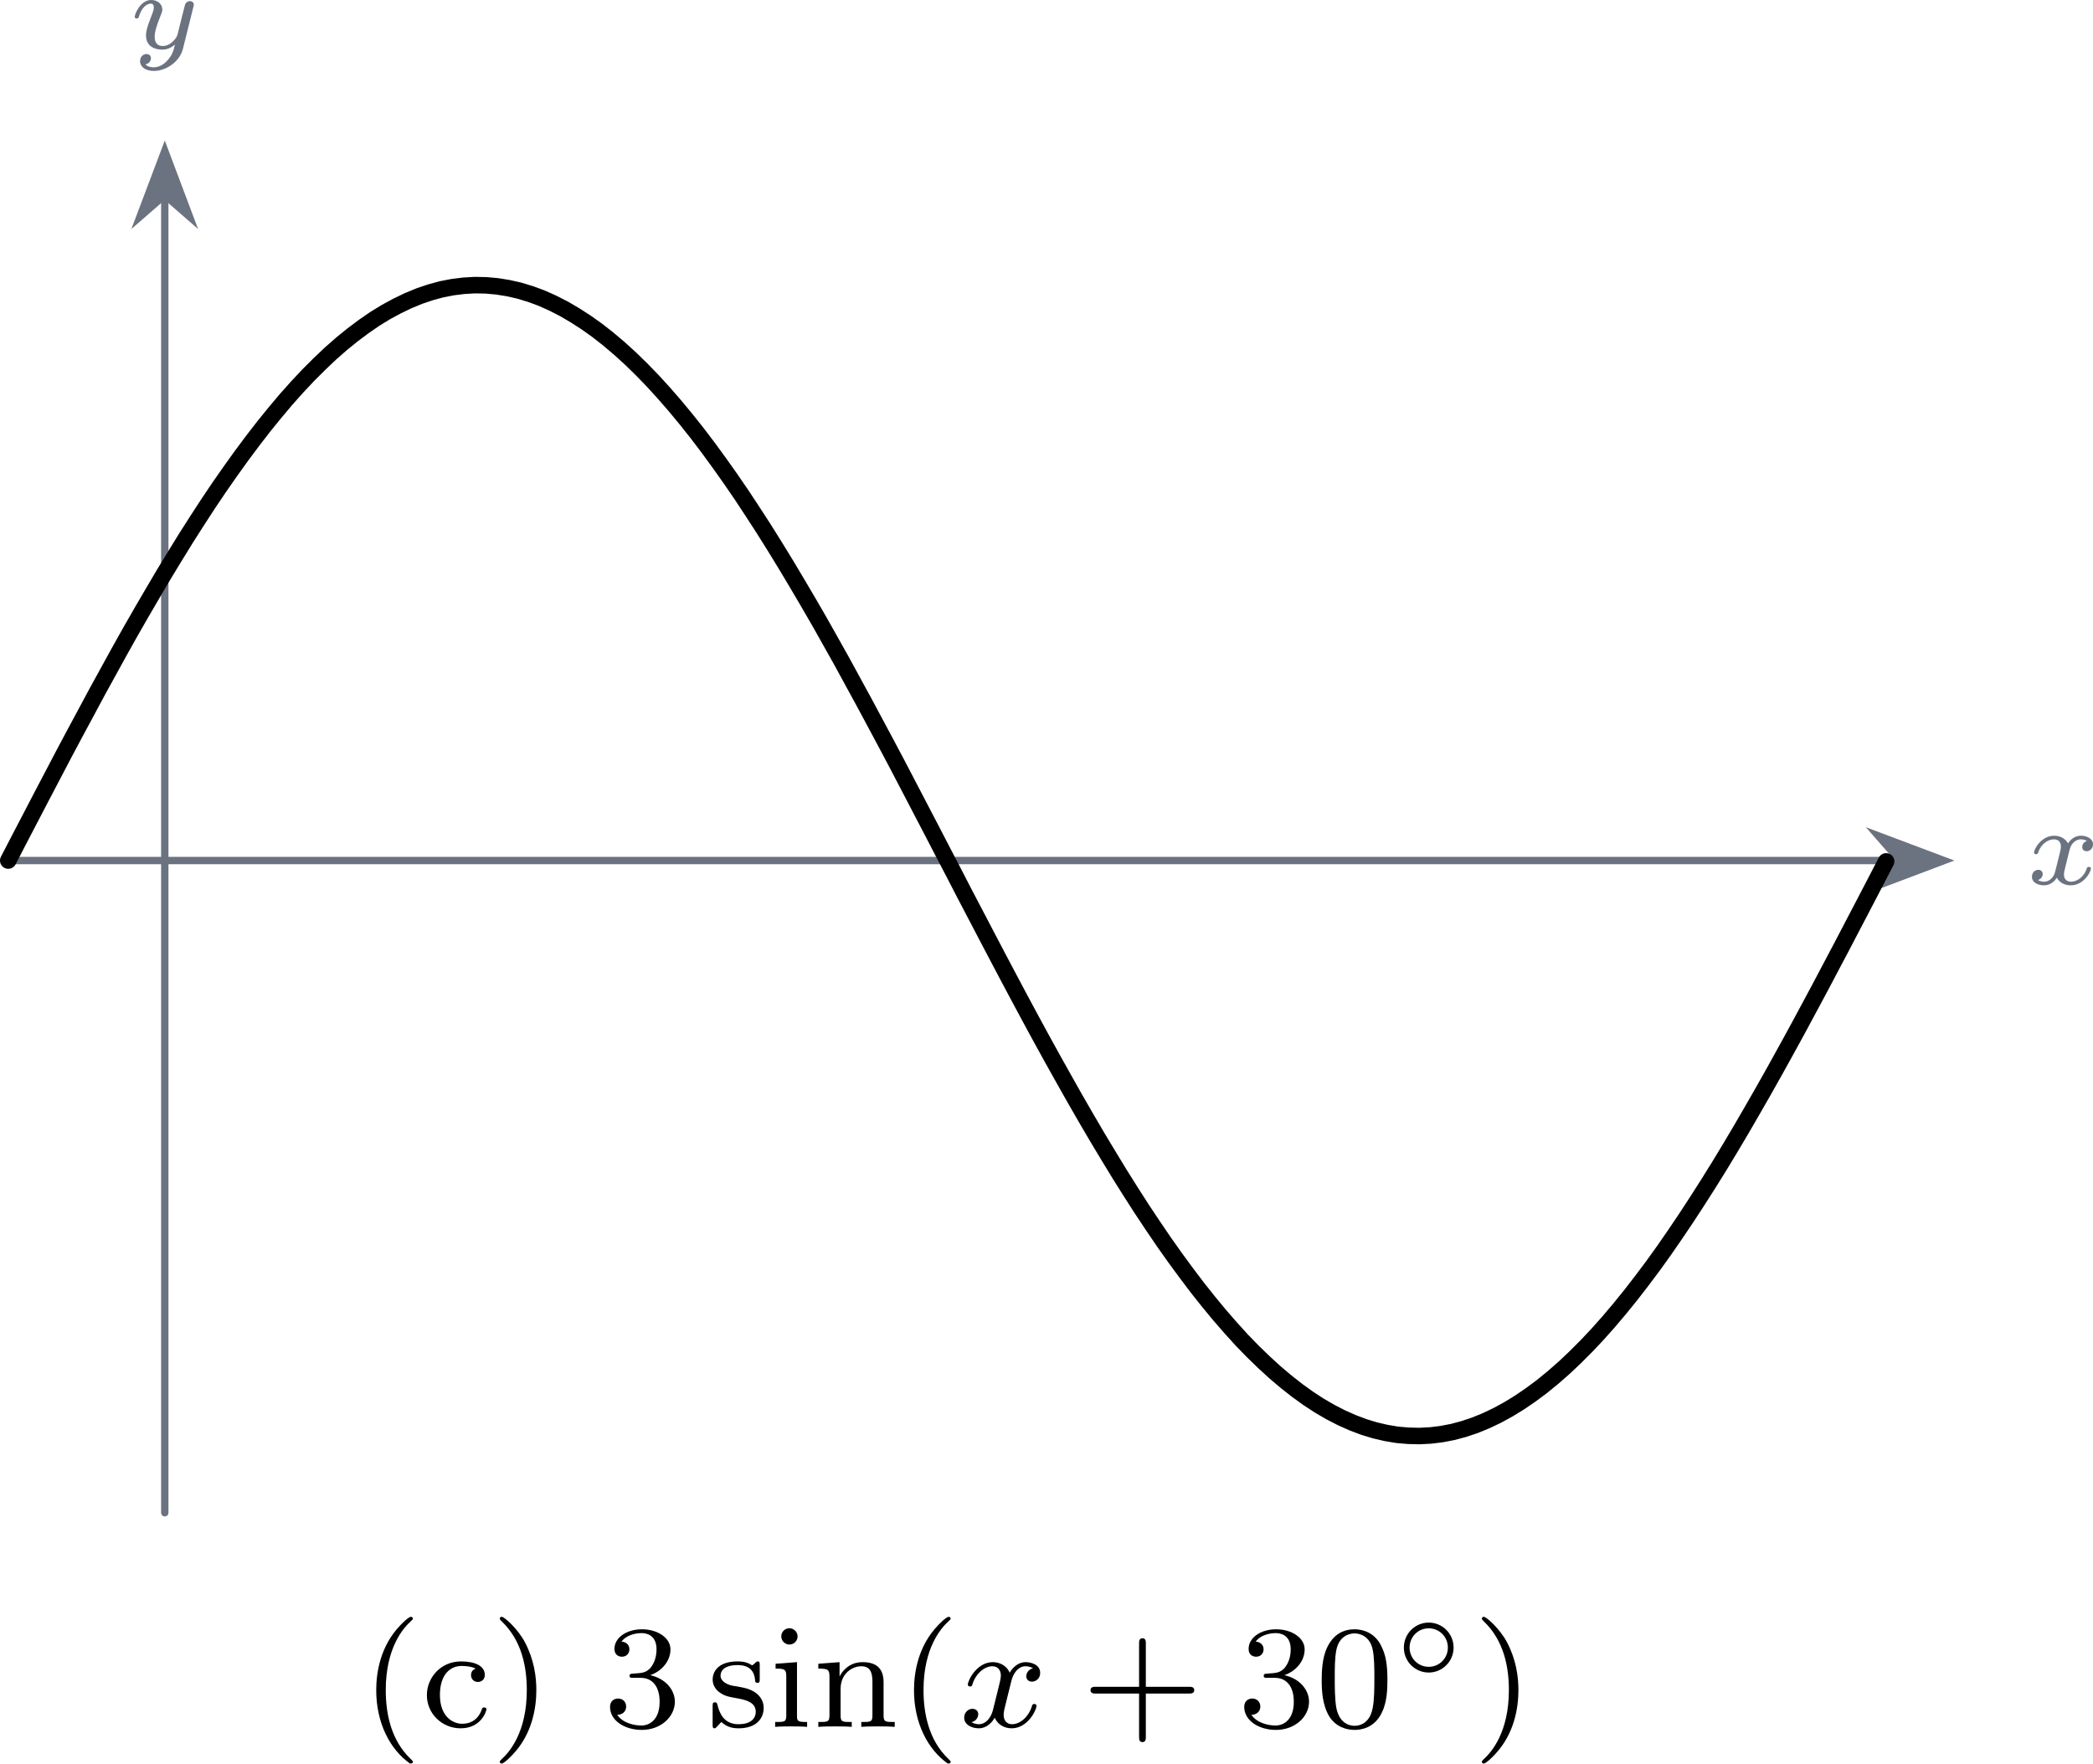
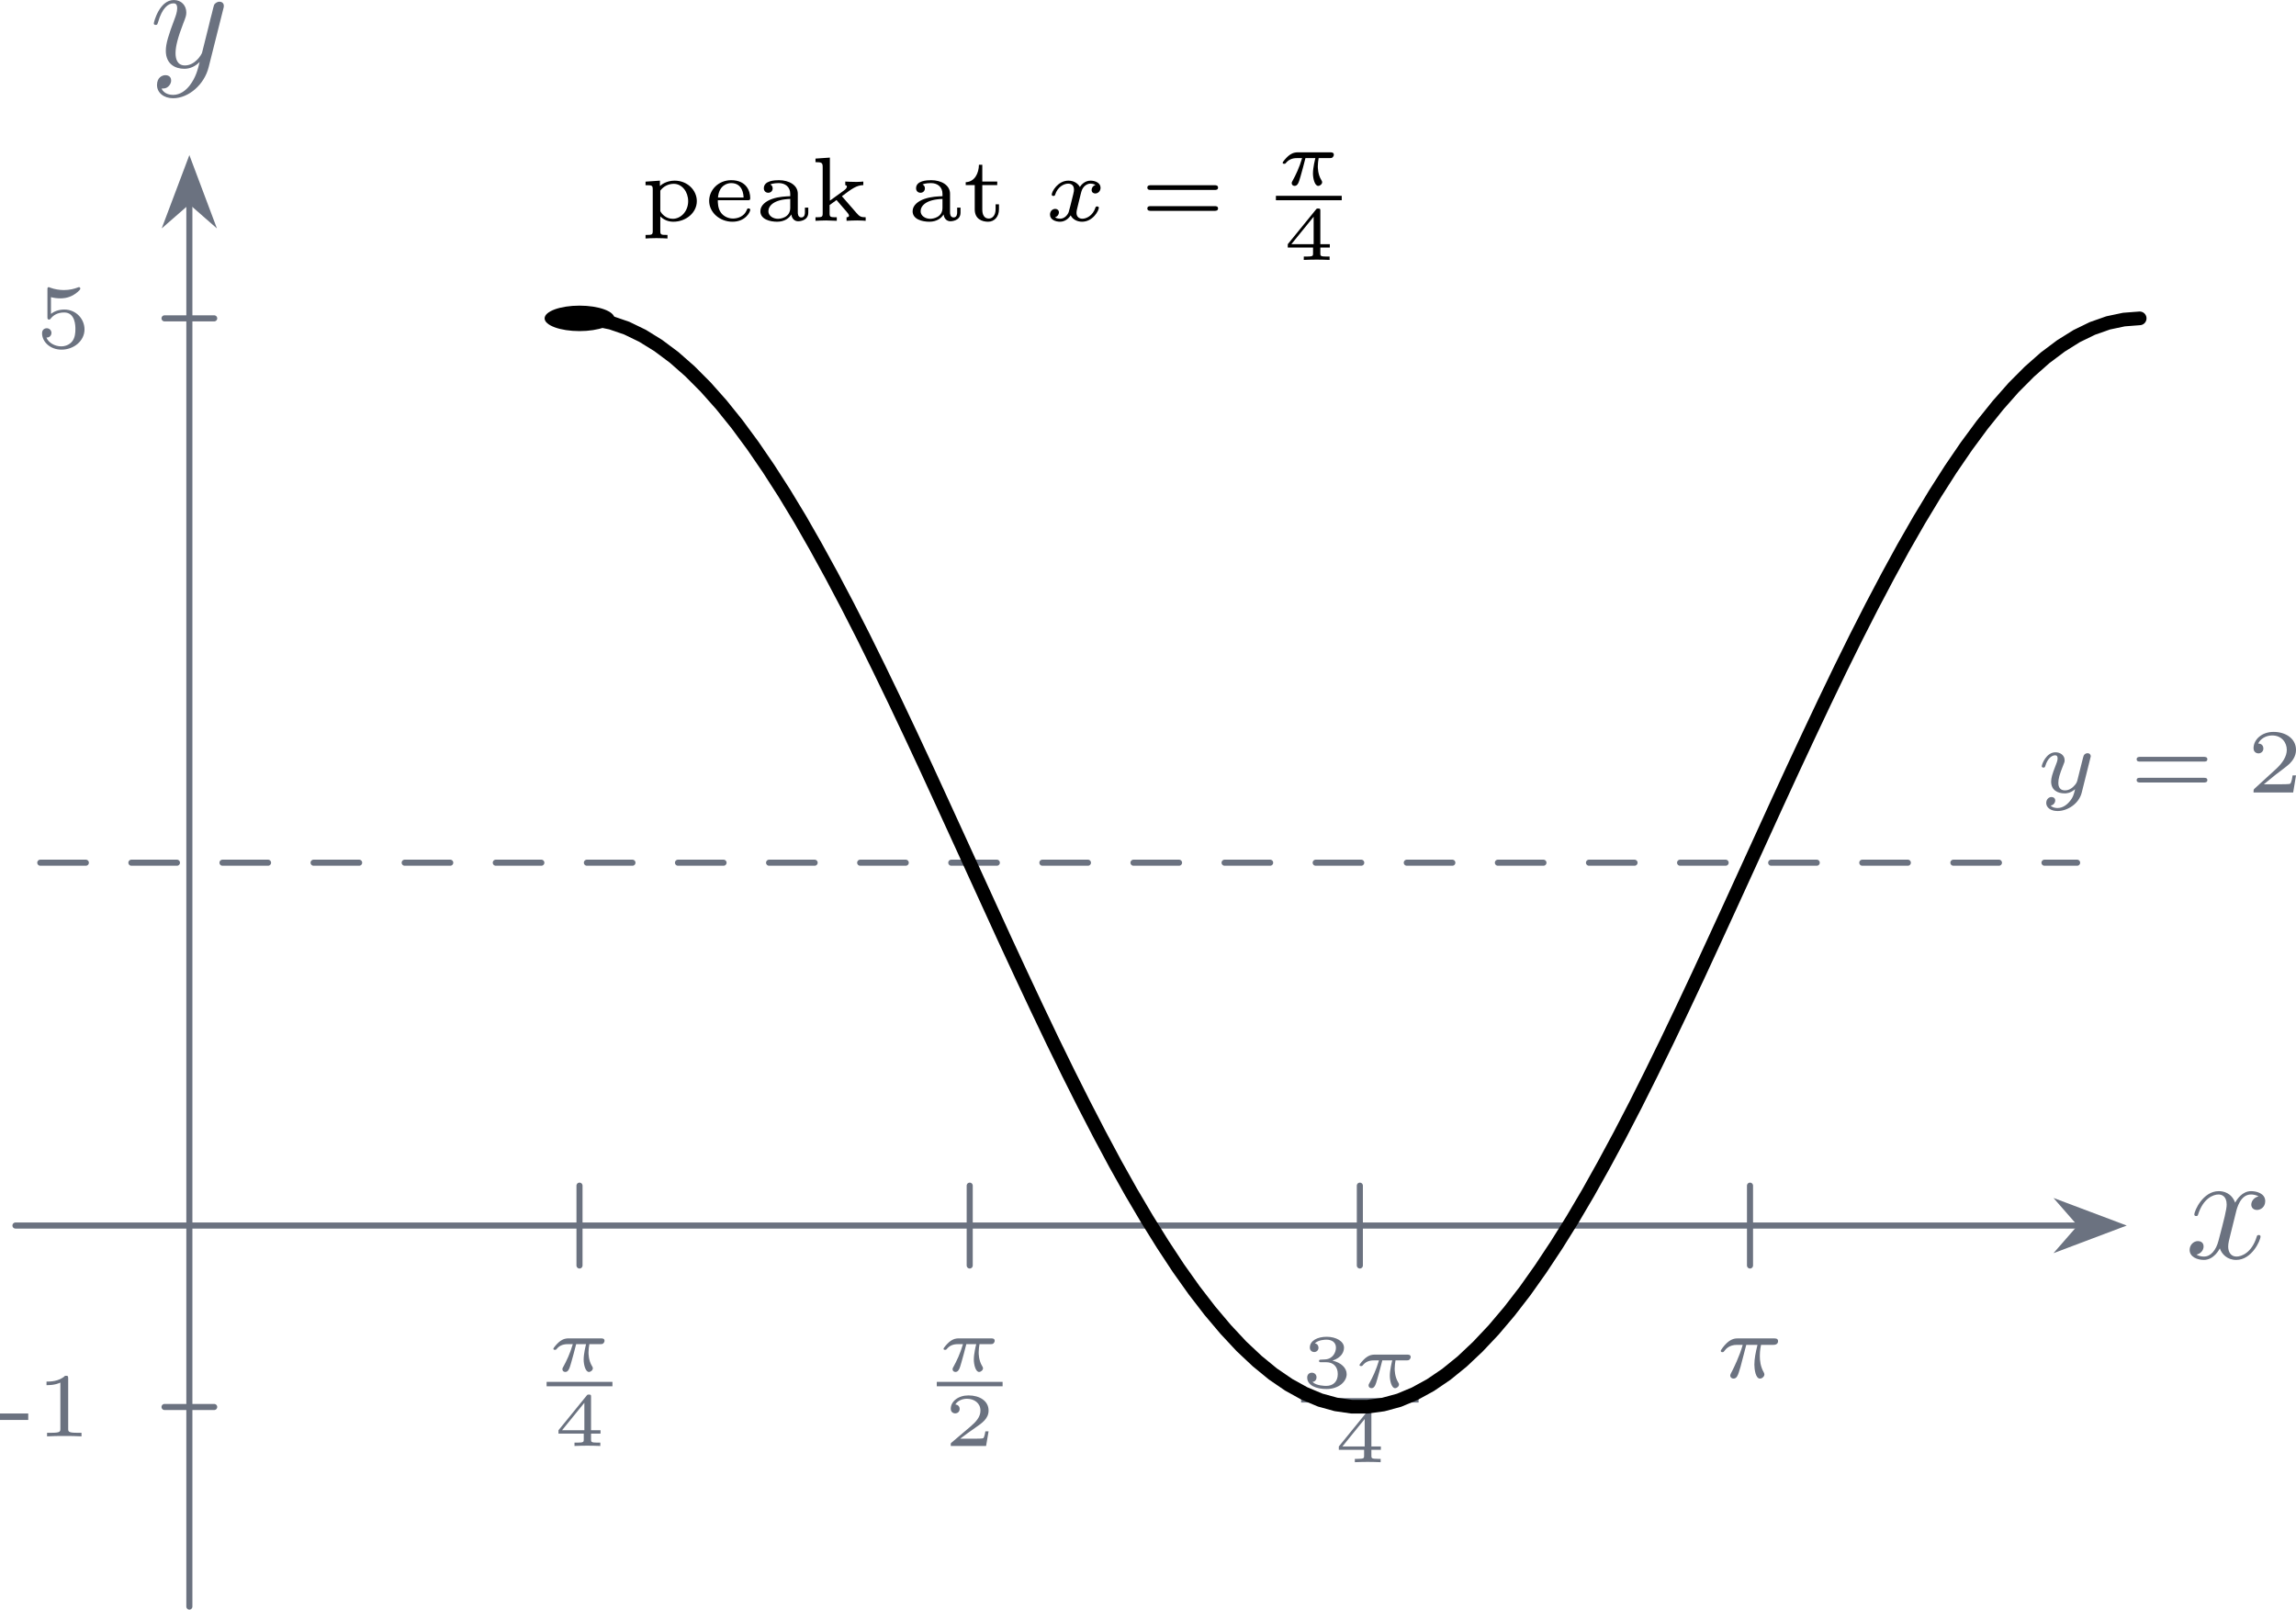
- <svg xmlns="http://www.w3.org/2000/svg" xmlns:xlink="http://www.w3.org/1999/xlink" version="1.1" width="159.194pt" height="134.132pt" viewBox=".001 170.94 159.194 134.132">
+ <svg xmlns="http://www.w3.org/2000/svg" xmlns:xlink="http://www.w3.org/1999/xlink" version="1.1" width="210.93pt" height="147.869pt" viewBox="5.316 532.536 210.93 147.869">
  <defs>
-     <path id="g4-14" d="M3.258-1.494C3.258-2.254 2.648-2.851 1.907-2.851S.556-2.248 .556-1.494C.556-.735 1.166-.137 1.907-.137S3.258-.741 3.258-1.494ZM1.907-.448C1.333-.448 .867-.909 .867-1.494S1.333-2.54 1.907-2.54S2.947-2.08 2.947-1.494S2.481-.448 1.907-.448Z" />
-     <path id="g7-120" d="M3.993-3.18C3.642-3.092 3.626-2.782 3.626-2.75C3.626-2.574 3.762-2.455 3.937-2.455S4.384-2.59 4.384-2.933C4.384-3.387 3.881-3.515 3.587-3.515C3.212-3.515 2.909-3.252 2.726-2.941C2.55-3.363 2.136-3.515 1.809-3.515C.94-3.515 .454-2.519 .454-2.295C.454-2.224 .51-2.192 .574-2.192C.669-2.192 .685-2.232 .709-2.327C.893-2.909 1.371-3.292 1.785-3.292C2.096-3.292 2.248-3.068 2.248-2.782C2.248-2.622 2.152-2.256 2.088-2C2.032-1.769 1.857-1.06 1.817-.909C1.706-.478 1.419-.143 1.06-.143C1.028-.143 .821-.143 .654-.255C1.02-.343 1.02-.677 1.02-.685C1.02-.869 .877-.98 .701-.98C.486-.98 .255-.797 .255-.494C.255-.128 .646 .08 1.052 .08C1.474 .08 1.769-.239 1.913-.494C2.088-.104 2.455 .08 2.837 .08C3.706 .08 4.184-.917 4.184-1.14C4.184-1.219 4.121-1.243 4.065-1.243C3.969-1.243 3.953-1.188 3.929-1.108C3.77-.574 3.316-.143 2.853-.143C2.59-.143 2.399-.319 2.399-.654C2.399-.813 2.447-.996 2.558-1.443C2.614-1.682 2.79-2.383 2.829-2.534C2.941-2.949 3.22-3.292 3.579-3.292C3.618-3.292 3.826-3.292 3.993-3.18Z" />
-     <path id="g9-40" d="M2.654 1.993C2.718 1.993 2.813 1.993 2.813 1.897C2.813 1.865 2.805 1.857 2.702 1.753C1.61 .725 1.339-.757 1.339-1.993C1.339-4.288 2.287-5.364 2.694-5.731C2.805-5.834 2.813-5.842 2.813-5.882S2.782-5.978 2.702-5.978C2.574-5.978 2.176-5.571 2.112-5.499C1.044-4.384 .821-2.949 .821-1.993C.821-.207 1.57 1.227 2.654 1.993Z" />
-     <path id="g9-41" d="M2.463-1.993C2.463-2.75 2.335-3.658 1.841-4.599C1.451-5.332 .725-5.978 .582-5.978C.502-5.978 .478-5.922 .478-5.882C.478-5.85 .478-5.834 .574-5.738C1.69-4.678 1.945-3.22 1.945-1.993C1.945 .295 .996 1.379 .59 1.745C.486 1.849 .478 1.857 .478 1.897S.502 1.993 .582 1.993C.709 1.993 1.108 1.586 1.172 1.514C2.24 .399 2.463-1.036 2.463-1.993Z" />
-     <path id="g9-43" d="M3.475-1.809H5.818C5.93-1.809 6.105-1.809 6.105-1.993S5.93-2.176 5.818-2.176H3.475V-4.527C3.475-4.639 3.475-4.814 3.292-4.814S3.108-4.639 3.108-4.527V-2.176H.757C.646-2.176 .47-2.176 .47-1.993S.646-1.809 .757-1.809H3.108V.542C3.108 .654 3.108 .829 3.292 .829S3.475 .654 3.475 .542V-1.809Z" />
-     <path id="g9-48" d="M3.897-2.542C3.897-3.395 3.81-3.913 3.547-4.423C3.196-5.125 2.55-5.3 2.112-5.3C1.108-5.3 .741-4.551 .63-4.328C.343-3.746 .327-2.957 .327-2.542C.327-2.016 .351-1.211 .733-.574C1.1 .016 1.69 .167 2.112 .167C2.495 .167 3.18 .048 3.579-.741C3.873-1.315 3.897-2.024 3.897-2.542ZM2.112-.056C1.841-.056 1.291-.183 1.124-1.02C1.036-1.474 1.036-2.224 1.036-2.638C1.036-3.188 1.036-3.746 1.124-4.184C1.291-4.997 1.913-5.077 2.112-5.077C2.383-5.077 2.933-4.941 3.092-4.216C3.188-3.778 3.188-3.18 3.188-2.638C3.188-2.168 3.188-1.451 3.092-1.004C2.925-.167 2.375-.056 2.112-.056Z" />
-     <path id="g9-51" d="M2.016-2.662C2.646-2.662 3.045-2.2 3.045-1.363C3.045-.367 2.479-.072 2.056-.072C1.618-.072 1.02-.231 .741-.654C1.028-.654 1.227-.837 1.227-1.1C1.227-1.355 1.044-1.538 .789-1.538C.574-1.538 .351-1.403 .351-1.084C.351-.327 1.164 .167 2.072 .167C3.132 .167 3.873-.566 3.873-1.363C3.873-2.024 3.347-2.63 2.534-2.805C3.164-3.029 3.634-3.571 3.634-4.208S2.917-5.3 2.088-5.3C1.235-5.3 .59-4.838 .59-4.232C.59-3.937 .789-3.81 .996-3.81C1.243-3.81 1.403-3.985 1.403-4.216C1.403-4.511 1.148-4.623 .972-4.631C1.307-5.069 1.921-5.093 2.064-5.093C2.271-5.093 2.877-5.029 2.877-4.208C2.877-3.65 2.646-3.316 2.534-3.188C2.295-2.941 2.112-2.925 1.626-2.893C1.474-2.885 1.411-2.877 1.411-2.774C1.411-2.662 1.482-2.662 1.618-2.662H2.016Z" />
-     <path id="g9-99" d="M2.933-3.164C2.71-3.092 2.678-2.909 2.678-2.813C2.678-2.598 2.829-2.439 3.053-2.439C3.26-2.439 3.427-2.582 3.427-2.821C3.427-3.316 2.885-3.555 2.136-3.555C1.028-3.555 .279-2.67 .279-1.722C.279-.709 1.108 .08 2.112 .08C3.236 .08 3.515-.861 3.515-.956S3.411-1.052 3.387-1.052C3.332-1.052 3.292-1.044 3.268-.964C3.212-.797 2.989-.167 2.192-.167C1.698-.167 .988-.55 .988-1.73C.988-2.877 1.578-3.308 2.16-3.308C2.232-3.308 2.654-3.308 2.933-3.164Z" />
-     <path id="g9-105" d="M1.554-4.91C1.554-5.141 1.371-5.356 1.108-5.356C.877-5.356 .669-5.173 .669-4.918C.669-4.639 .901-4.471 1.108-4.471C1.387-4.471 1.554-4.702 1.554-4.91ZM.359-3.427V-3.164C.869-3.164 .94-3.116 .94-2.726V-.622C.94-.263 .845-.263 .335-.263V0C.646-.024 1.092-.024 1.211-.024C1.315-.024 1.793-.024 2.072 0V-.263C1.554-.263 1.522-.303 1.522-.614V-3.515L.359-3.427Z" />
-     <path id="g9-110" d="M3.873-2.415C3.873-3.084 3.571-3.515 2.734-3.515C1.945-3.515 1.586-2.941 1.49-2.75H1.482V-3.515L.327-3.427V-3.164C.869-3.164 .933-3.108 .933-2.718V-.622C.933-.263 .837-.263 .327-.263V0C.669-.024 1.02-.024 1.235-.024C1.467-.024 1.801-.024 2.144 0V-.263C1.634-.263 1.538-.263 1.538-.622V-2.064C1.538-2.901 2.176-3.292 2.662-3.292S3.268-2.949 3.268-2.447V-.622C3.268-.263 3.172-.263 2.662-.263V0C3.005-.024 3.355-.024 3.571-.024C3.802-.024 4.136-.024 4.479 0V-.263C3.969-.263 3.873-.263 3.873-.622V-2.415Z" />
-     <path id="g9-115" d="M2.837-3.347C2.837-3.475 2.837-3.555 2.734-3.555C2.694-3.555 2.67-3.555 2.542-3.427C2.527-3.419 2.455-3.347 2.431-3.347C2.423-3.347 2.407-3.347 2.359-3.379C2.232-3.467 2-3.555 1.642-3.555C.526-3.555 .279-2.949 .279-2.566C.279-2.168 .574-1.937 .598-1.913C.917-1.674 1.1-1.642 1.634-1.546C2.008-1.474 2.622-1.363 2.622-.821C2.622-.51 2.415-.143 1.682-.143C.877-.143 .646-.765 .542-1.188C.51-1.291 .502-1.331 .406-1.331C.279-1.331 .279-1.267 .279-1.116V-.128C.279 0 .279 .08 .383 .08C.43 .08 .438 .072 .582-.08C.622-.12 .709-.223 .749-.263C1.108 .064 1.482 .08 1.69 .08C2.702 .08 3.053-.502 3.053-1.028C3.053-1.411 2.821-1.969 1.873-2.144C1.809-2.16 1.363-2.24 1.331-2.24C1.084-2.295 .709-2.463 .709-2.782C.709-3.021 .885-3.355 1.642-3.355C2.534-3.355 2.574-2.702 2.59-2.479C2.598-2.415 2.654-2.391 2.71-2.391C2.837-2.391 2.837-2.447 2.837-2.598V-3.347Z" />
+     <path id="g23-50" d="M2.934-.961H2.725C2.71-.867 2.66-.558 2.58-.508C2.54-.478 2.122-.478 2.047-.478H1.071C1.4-.722 1.768-1.001 2.067-1.2C2.516-1.509 2.934-1.798 2.934-2.326C2.934-2.964 2.331-3.318 1.619-3.318C.946-3.318 .453-2.929 .453-2.441C.453-2.182 .672-2.137 .742-2.137C.877-2.137 1.036-2.227 1.036-2.431C1.036-2.61 .907-2.71 .752-2.725C.892-2.949 1.181-3.098 1.514-3.098C1.998-3.098 2.401-2.809 2.401-2.321C2.401-1.903 2.112-1.584 1.729-1.26L.513-.229C.463-.184 .458-.184 .453-.149V0H2.77L2.934-.961Z" />
+     <path id="g23-51" d="M1.644-1.649C2.102-1.649 2.406-1.365 2.406-.872C2.406-.364 2.092-.095 1.649-.095C1.594-.095 1.001-.095 .747-.354C.951-.384 1.011-.538 1.011-.658C1.011-.842 .872-.961 .707-.961C.548-.961 .399-.857 .399-.648C.399-.13 .986 .11 1.664 .11C2.481 .11 2.989-.384 2.989-.867C2.989-1.275 2.625-1.624 2.057-1.753C2.655-1.948 2.814-2.326 2.814-2.605C2.814-3.014 2.306-3.318 1.679-3.318C1.066-3.318 .573-3.059 .573-2.61C.573-2.376 .762-2.316 .857-2.316C1.001-2.316 1.141-2.421 1.141-2.6C1.141-2.715 1.081-2.854 .902-2.884C1.116-3.113 1.559-3.128 1.664-3.128C2.027-3.128 2.286-2.944 2.286-2.605C2.286-2.316 2.097-1.863 1.574-1.833C1.435-1.828 1.415-1.823 1.285-1.818C1.23-1.813 1.176-1.808 1.176-1.733C1.176-1.649 1.225-1.649 1.315-1.649H1.644Z" />
+     <path id="g23-52" d="M3.073-.812V-1.031H2.451V-3.223C2.451-3.342 2.446-3.372 2.316-3.372C2.217-3.372 2.212-3.367 2.157-3.298L.314-1.031V-.812H1.973V-.423C1.973-.269 1.973-.219 1.539-.219H1.365V0C1.599-.01 1.923-.02 2.212-.02S2.819-.01 3.059 0V-.219H2.884C2.451-.219 2.451-.269 2.451-.423V-.812H3.073ZM2.012-2.834V-1.031H.548L2.012-2.834Z" />
+     <path id="g8-45" d="M2.014-1.076V-1.5H.161V-1.076H2.014Z" />
+     <path id="g8-49" d="M2.146-3.796C2.146-3.975 2.122-3.975 1.943-3.975C1.548-3.593 .938-3.593 .723-3.593V-3.359C.879-3.359 1.273-3.359 1.632-3.527V-.508C1.632-.311 1.632-.233 1.016-.233H.759V0C1.088-.024 1.554-.024 1.889-.024S2.69-.024 3.019 0V-.233H2.762C2.146-.233 2.146-.311 2.146-.508V-3.796Z" />
+     <path id="g8-50" d="M3.216-1.118H2.995C2.983-1.034 2.923-.64 2.833-.574C2.792-.538 2.307-.538 2.224-.538H1.106L1.871-1.16C2.074-1.321 2.606-1.704 2.792-1.883C2.971-2.062 3.216-2.367 3.216-2.792C3.216-3.539 2.54-3.975 1.739-3.975C.968-3.975 .43-3.467 .43-2.905C.43-2.6 .687-2.564 .753-2.564C.903-2.564 1.076-2.672 1.076-2.887C1.076-3.019 .998-3.21 .735-3.21C.873-3.515 1.237-3.742 1.65-3.742C2.277-3.742 2.612-3.276 2.612-2.792C2.612-2.367 2.331-1.931 1.913-1.548L.496-.251C.436-.191 .43-.185 .43 0H3.031L3.216-1.118Z" />
+     <path id="g8-53" d="M1.016-3.318C1.213-3.264 1.423-3.24 1.626-3.24C1.757-3.24 2.092-3.24 2.469-3.449C2.57-3.509 2.941-3.754 2.941-3.879C2.941-3.957 2.881-3.975 2.857-3.975C2.839-3.975 2.833-3.975 2.768-3.951C2.552-3.867 2.248-3.784 1.859-3.784C1.566-3.784 1.243-3.838 .974-3.939C.915-3.963 .891-3.975 .867-3.975C.783-3.975 .783-3.909 .783-3.814V-2.02C.783-1.919 .783-1.847 .891-1.847C.944-1.847 .962-1.871 1.004-1.919C1.154-2.11 1.417-2.313 1.883-2.313C2.618-2.313 2.618-1.417 2.618-1.225C2.618-.992 2.6-.658 2.403-.412C2.218-.185 1.943-.09 1.686-.09C1.273-.09 .861-.317 .717-.664C1.01-.669 1.046-.903 1.046-.974C1.046-1.136 .921-1.279 .735-1.279C.681-1.279 .43-1.249 .43-.95C.43-.4 .95 .126 1.704 .126C2.523 .126 3.216-.454 3.216-1.201C3.216-1.883 2.666-2.505 1.895-2.505C1.506-2.505 1.207-2.379 1.016-2.218V-3.318Z" />
+     <path id="g8-61" d="M4.89-2.026C4.973-2.026 5.111-2.026 5.111-2.182S4.949-2.337 4.86-2.337H.723C.634-2.337 .472-2.337 .472-2.182S.61-2.026 .693-2.026H4.89ZM4.86-.652C4.949-.652 5.111-.652 5.111-.807S4.973-.962 4.89-.962H.693C.61-.962 .472-.962 .472-.807S.634-.652 .723-.652H4.86Z" />
+     <path id="g8-97" d="M2.839-1.781C2.839-2.337 2.271-2.666 1.602-2.666C1.315-2.666 .61-2.636 .61-2.134C.61-1.973 .717-1.841 .903-1.841C1.076-1.841 1.19-1.973 1.19-2.128C1.19-2.236 1.142-2.337 1.034-2.385C1.231-2.475 1.53-2.475 1.59-2.475C2.014-2.475 2.343-2.224 2.343-1.769V-1.614C2.068-1.602 1.59-1.59 1.154-1.435C.759-1.297 .383-1.028 .383-.628C.383-.096 1.016 .06 1.482 .06C1.985 .06 2.283-.191 2.415-.418C2.457-.108 2.654 .03 2.863 .03C2.887 .03 3.527 .03 3.527-.538V-.867H3.306V-.55C3.306-.49 3.306-.221 3.072-.221S2.839-.49 2.839-.55V-1.781ZM2.343-.849C2.343-.227 1.728-.132 1.536-.132C1.213-.132 .909-.329 .909-.628C.909-.962 1.231-1.399 2.343-1.435V-.849Z" />
+     <path id="g8-101" d="M2.803-1.351C2.935-1.351 2.983-1.351 2.983-1.494C2.983-1.955 2.726-2.666 1.733-2.666C.897-2.666 .287-2.026 .287-1.309C.287-.556 .974 .06 1.817 .06C2.678 .06 2.983-.586 2.983-.717C2.983-.747 2.971-.813 2.869-.813C2.792-.813 2.78-.777 2.756-.705C2.576-.263 2.128-.149 1.853-.149C1.524-.149 1.243-.299 1.076-.514C.855-.795 .855-1.19 .855-1.351H2.803ZM.867-1.53C.933-2.331 1.482-2.475 1.728-2.475C2.499-2.475 2.54-1.704 2.546-1.53H.867Z" />
+     <path id="g8-107" d="M2.08-1.614C2.732-2.104 3.037-2.331 3.485-2.343V-2.576C3.407-2.57 3.228-2.552 3.037-2.552C2.78-2.552 2.355-2.57 2.301-2.576V-2.343C2.397-2.331 2.409-2.26 2.409-2.248C2.409-2.224 2.397-2.122 2.224-1.997L1.291-1.321V-4.148L.347-4.083V-3.85C.765-3.85 .819-3.808 .819-3.515V-.49C.819-.233 .759-.233 .347-.233V0C.508-.012 .915-.024 1.046-.024C1.136-.024 1.56-.012 1.745 0V-.233C1.333-.233 1.273-.233 1.273-.49V-1.034L1.728-1.363C1.757-1.333 1.913-1.154 2.397-.586C2.463-.508 2.546-.418 2.546-.335S2.451-.233 2.385-.233V0C2.511-.012 2.929-.024 3.084-.024C3.318-.024 3.587-.006 3.64 0V-.233C3.324-.233 3.24-.281 3.031-.52L2.08-1.614Z" />
+     <path id="g8-112" d="M1.787 .927C1.375 .927 1.315 .927 1.315 .669V-.287C1.56-.054 1.841 .06 2.17 .06C3.001 .06 3.712-.532 3.712-1.291C3.712-2.014 3.084-2.636 2.26-2.636C1.716-2.636 1.381-2.367 1.291-2.283V-2.636L.347-2.57V-2.337C.753-2.337 .819-2.337 .819-2.062V.669C.819 .927 .759 .927 .347 .927V1.16C.389 1.154 .795 1.136 1.064 1.136S1.728 1.154 1.787 1.16V.927ZM1.315-1.979C1.518-2.26 1.847-2.427 2.2-2.427C2.744-2.427 3.144-1.901 3.144-1.291C3.144-.622 2.666-.132 2.134-.132C1.674-.132 1.405-.46 1.315-.634V-1.979Z" />
+     <path id="g8-116" d="M1.303-2.343H2.283V-2.576H1.303V-3.676H1.082C1.076-3.144 .819-2.558 .215-2.534V-2.343H.807V-.747C.807-.12 1.279 .06 1.686 .06C2.098 .06 2.397-.269 2.397-.753V-1.082H2.176V-.765C2.176-.341 1.955-.149 1.733-.149C1.303-.149 1.303-.634 1.303-.747V-2.343Z" />
+     <path id="g6-25" d="M2.032-2.152H2.768C2.642-1.626 2.564-1.237 2.564-.849C2.564-.544 2.648 .06 2.929 .06C3.084 .06 3.222-.084 3.222-.215C3.222-.269 3.192-.317 3.18-.347C2.959-.741 2.923-1.124 2.923-1.429C2.923-1.524 2.923-1.787 3.001-2.152H3.79C3.862-2.152 4.119-2.152 4.119-2.397C4.119-2.576 3.951-2.576 3.85-2.576H1.47C1.351-2.576 1.082-2.576 .759-2.277C.574-2.104 .359-1.817 .359-1.757C.359-1.674 .442-1.674 .466-1.674C.532-1.674 .544-1.686 .586-1.739C.687-1.883 .921-2.152 1.411-2.152H1.799C1.596-1.411 1.19-.604 1.112-.448C1.058-.353 .98-.203 .98-.143C.98-.018 1.076 .06 1.196 .06C1.405 .06 1.476-.149 1.542-.341C1.662-.717 1.662-.729 1.745-1.052L2.032-2.152Z" />
    <path id="g6-120" d="M3.365-2.349C3.156-2.289 3.108-2.116 3.108-2.026C3.108-1.835 3.264-1.793 3.347-1.793C3.521-1.793 3.694-1.937 3.694-2.17C3.694-2.493 3.341-2.636 3.037-2.636C2.642-2.636 2.403-2.331 2.337-2.218C2.26-2.367 2.032-2.636 1.584-2.636C.897-2.636 .49-1.925 .49-1.716C.49-1.686 .514-1.632 .598-1.632S.699-1.668 .717-1.722C.867-2.206 1.273-2.439 1.566-2.439S1.949-2.248 1.949-2.05C1.949-1.979 1.949-1.925 1.901-1.739C1.763-1.184 1.632-.64 1.602-.568C1.512-.341 1.297-.137 1.046-.137C1.01-.137 .843-.137 .705-.227C.938-.305 .962-.502 .962-.55C.962-.705 .843-.783 .723-.783C.556-.783 .377-.652 .377-.406C.377-.066 .753 .06 1.034 .06C1.375 .06 1.62-.173 1.733-.359C1.853-.108 2.14 .06 2.481 .06C3.186 .06 3.581-.664 3.581-.861C3.581-.873 3.575-.944 3.467-.944C3.383-.944 3.371-.903 3.353-.849C3.18-.329 2.756-.137 2.505-.137C2.277-.137 2.116-.269 2.116-.52C2.116-.634 2.146-.765 2.2-.974L2.391-1.751C2.451-1.985 2.481-2.092 2.606-2.236C2.69-2.325 2.833-2.439 3.025-2.439C3.055-2.439 3.234-2.439 3.365-2.349Z" />
    <path id="g6-121" d="M3.563-2.295C3.575-2.337 3.581-2.361 3.581-2.379C3.581-2.451 3.527-2.576 3.365-2.576C3.264-2.576 3.162-2.511 3.12-2.427C3.096-2.385 3.055-2.2 3.025-2.086L2.899-1.59L2.714-.843C2.672-.675 2.648-.58 2.409-.353C2.343-.293 2.152-.137 1.895-.137C1.453-.137 1.453-.526 1.453-.634C1.453-.897 1.524-1.166 1.787-1.823C1.847-1.967 1.865-2.008 1.865-2.116C1.865-2.451 1.566-2.636 1.267-2.636C.658-2.636 .365-1.847 .365-1.716C.365-1.686 .389-1.632 .472-1.632S.574-1.668 .592-1.722C.759-2.301 1.076-2.439 1.243-2.439C1.363-2.439 1.405-2.361 1.405-2.224C1.405-2.098 1.327-1.895 1.261-1.733C1.052-1.207 .98-.933 .98-.717C.98-.149 1.405 .06 1.871 .06C1.955 .06 2.236 .06 2.552-.215C2.475 .114 2.421 .347 2.134 .658C2.026 .777 1.757 1.022 1.399 1.022C1.345 1.022 1.088 1.016 .95 .861C1.213 .813 1.249 .58 1.249 .526C1.249 .365 1.118 .299 1.004 .299C.855 .299 .658 .418 .658 .693C.658 .98 .938 1.219 1.405 1.219C2.038 1.219 2.803 .753 2.989 .006L3.563-2.295Z" />
+     <path id="g20-25" d="M3.512-1.768C3.601-1.768 3.651-1.768 3.721-1.818C3.751-1.848 3.801-1.918 3.801-1.988C3.801-2.147 3.651-2.147 3.567-2.147H1.43C1.32-2.147 1.096-2.147 .802-1.898C.667-1.778 .443-1.524 .443-1.465C.443-1.395 .513-1.395 .543-1.395C.613-1.395 .613-1.4 .653-1.445C.822-1.659 1.061-1.768 1.365-1.768H1.719C1.539-1.146 1.285-.628 1.111-.314C1.036-.184 1.036-.174 1.036-.125C1.036-.01 1.126 .055 1.225 .055C1.435 .055 1.504-.174 1.619-.578C1.733-.966 1.823-1.325 1.938-1.768H2.59C2.57-1.694 2.431-1.151 2.431-.757C2.431-.413 2.555 .055 2.775 .055C2.894 .055 3.034-.06 3.034-.189C3.034-.244 3.014-.269 2.979-.329C2.75-.702 2.75-1.141 2.75-1.23C2.75-1.4 2.775-1.599 2.804-1.768H3.512Z" />
+     <path id="g18-120" d="M3.328-3.009C3.387-3.268 3.616-4.184 4.314-4.184C4.364-4.184 4.603-4.184 4.812-4.055C4.533-4.005 4.334-3.756 4.334-3.517C4.334-3.357 4.443-3.168 4.712-3.168C4.932-3.168 5.25-3.347 5.25-3.746C5.25-4.264 4.663-4.403 4.324-4.403C3.746-4.403 3.397-3.875 3.278-3.646C3.029-4.304 2.491-4.403 2.202-4.403C1.166-4.403 .598-3.118 .598-2.869C.598-2.77 .697-2.77 .717-2.77C.797-2.77 .827-2.79 .847-2.879C1.186-3.935 1.843-4.184 2.182-4.184C2.371-4.184 2.72-4.095 2.72-3.517C2.72-3.208 2.55-2.54 2.182-1.146C2.022-.528 1.674-.11 1.235-.11C1.176-.11 .946-.11 .737-.239C.986-.289 1.205-.498 1.205-.777C1.205-1.046 .986-1.126 .837-1.126C.538-1.126 .289-.867 .289-.548C.289-.09 .787 .11 1.225 .11C1.883 .11 2.242-.588 2.271-.648C2.391-.279 2.75 .11 3.347 .11C4.374 .11 4.941-1.176 4.941-1.425C4.941-1.524 4.852-1.524 4.822-1.524C4.732-1.524 4.712-1.484 4.692-1.415C4.364-.349 3.686-.11 3.367-.11C2.979-.11 2.819-.428 2.819-.767C2.819-.986 2.879-1.205 2.989-1.644L3.328-3.009Z" />
+     <path id="g18-121" d="M4.842-3.796C4.882-3.935 4.882-3.955 4.882-4.025C4.882-4.204 4.742-4.294 4.593-4.294C4.493-4.294 4.334-4.234 4.244-4.085C4.224-4.035 4.144-3.726 4.105-3.547C4.035-3.288 3.965-3.019 3.905-2.75L3.457-.956C3.417-.807 2.989-.11 2.331-.11C1.823-.11 1.714-.548 1.714-.917C1.714-1.375 1.883-1.993 2.222-2.869C2.381-3.278 2.421-3.387 2.421-3.587C2.421-4.035 2.102-4.403 1.604-4.403C.658-4.403 .289-2.959 .289-2.869C.289-2.77 .389-2.77 .408-2.77C.508-2.77 .518-2.79 .568-2.949C.837-3.885 1.235-4.184 1.574-4.184C1.654-4.184 1.823-4.184 1.823-3.866C1.823-3.616 1.724-3.357 1.654-3.168C1.255-2.112 1.076-1.544 1.076-1.076C1.076-.189 1.704 .11 2.291 .11C2.68 .11 3.019-.06 3.298-.339C3.168 .179 3.049 .667 2.65 1.196C2.391 1.534 2.012 1.823 1.554 1.823C1.415 1.823 .966 1.793 .797 1.405C.956 1.405 1.086 1.405 1.225 1.285C1.325 1.196 1.425 1.066 1.425 .877C1.425 .568 1.156 .528 1.056 .528C.827 .528 .498 .687 .498 1.176C.498 1.674 .936 2.042 1.554 2.042C2.58 2.042 3.606 1.136 3.885 .01L4.842-3.796Z" />
  </defs>
  <g id="page1" transform="matrix(1.4 0 0 1.4 0 0)">
-     <path d="M.449 168.852H103.117" stroke="#6b7280" fill="none" stroke-width=".399" stroke-linecap="round" stroke-linejoin="round" />
-     <path d="M105.614 168.852L102.043 167.508L103.219 168.852L102.043 170.2Z" fill="#6b7280" />
-     <path d="M105.614 168.852L102.043 167.508L103.219 168.852L102.043 170.2Z" stroke="#6b7280" fill="none" stroke-width=".399" stroke-miterlimit="10" stroke-linecap="round" />
-     <g fill="#6b7280" transform="matrix(1 0 0 1 109.5687 -34.147)">
-       <use x=".448" y="204.286" xlink:href="#g6-120" />
+     <path d="M4.812 460.801H140.293" stroke="#6b7280" fill="none" stroke-width=".399" stroke-linecap="round" stroke-linejoin="round" />
+     <path d="M142.789 460.801L139.219 459.457L140.394 460.801L139.219 462.148Z" fill="#6b7280" />
+     <path d="M142.789 460.801L139.219 459.457L140.394 460.801L139.219 462.148Z" stroke="#6b7280" fill="none" stroke-width=".399" stroke-miterlimit="10" stroke-linecap="round" />
+     <g fill="#6b7280" transform="matrix(1 0 0 1 130.9694 2.145)">
+       <use x="16.223" y="460.802" xlink:href="#g18-120" />
    </g>
-     <path d="M8.953 204.285V132.797" stroke="#6b7280" fill="none" stroke-width=".399" stroke-miterlimit="10" stroke-linecap="round" stroke-linejoin="round" />
-     <path d="M8.953 130.301L7.605 133.871L8.953 132.699L10.297 133.871Z" fill="#6b7280" />
-     <path d="M8.953 130.301L7.605 133.871L8.953 132.699L10.297 133.871Z" stroke="#6b7280" fill="none" stroke-width=".399" stroke-miterlimit="10" stroke-linecap="round" />
-     <g fill="#6b7280" transform="matrix(1 0 0 1 6.504654 -79.55)">
-       <use x=".448" y="204.286" xlink:href="#g6-121" />
+     <path d="M16.223 485.805V393.621" stroke="#6b7280" fill="none" stroke-width=".399" stroke-miterlimit="10" stroke-linecap="round" stroke-linejoin="round" />
+     <path d="M16.223 391.125L14.875 394.699L16.223 393.523L17.566 394.699Z" fill="#6b7280" />
+     <path d="M16.223 391.125L14.875 394.699L16.223 393.523L17.566 394.699Z" stroke="#6b7280" fill="none" stroke-width=".399" stroke-miterlimit="10" stroke-linecap="round" />
+     <g fill="#6b7280" transform="matrix(1 0 0 1 -2.621 -76.015)">
+       <use x="16.223" y="460.802" xlink:href="#g18-121" />
    </g>
-     <path d="M.449 168.852L1.051 167.691L1.656 166.531L2.258 165.375L2.863 164.223L3.465 163.074L4.07 161.938L4.676 160.812L5.277 159.691L5.883 158.59L6.484 157.496L7.086 156.422L7.691 155.367L8.297 154.328L8.898 153.309L9.504 152.312L10.105 151.336L10.711 150.387L11.313 149.461L11.918 148.562L12.523 147.695L13.125 146.856L13.731 146.043L14.332 145.266L14.938 144.519L15.539 143.805L16.145 143.125L16.746 142.484L17.352 141.879L17.953 141.309L18.559 140.777L19.16 140.289L19.766 139.836L20.367 139.422L20.973 139.051L21.578 138.723L22.18 138.434L22.785 138.184L23.387 137.981L23.992 137.816L24.598 137.699L25.199 137.625L25.805 137.59L26.406 137.602L27.008 137.656L27.613 137.754L28.219 137.891L28.82 138.074L29.426 138.297L30.027 138.566L30.633 138.875L31.234 139.227L31.84 139.617L32.445 140.047L33.047 140.519L33.652 141.031L34.254 141.578L34.859 142.168L35.461 142.789L36.063 143.449L36.668 144.144L37.273 144.875L37.879 145.637L38.481 146.43L39.082 147.254L39.688 148.109L40.293 148.992L40.895 149.906L41.5 150.84L42.102 151.801L42.707 152.789L43.309 153.797L43.914 154.824L44.52 155.871L45.121 156.938L45.727 158.019L46.328 159.121L46.934 160.231L47.535 161.352L48.141 162.484L48.746 163.625L49.348 164.777L49.949 165.93L50.555 167.09L51.156 168.25L51.762 169.41L52.363 170.574L52.969 171.731L53.574 172.887L54.176 174.035L54.781 175.18L55.383 176.312L55.988 177.438L56.59 178.547L57.195 179.644L57.801 180.727L58.402 181.793L59.008 182.844L59.609 183.871L60.215 184.879L60.816 185.867L61.422 186.832L62.023 187.769L62.629 188.68L63.231 189.566L63.836 190.422L64.441 191.246L65.043 192.043L65.648 192.805L66.25 193.535L66.856 194.231L67.457 194.895L68.063 195.52L68.668 196.105L69.27 196.656L69.875 197.168L70.477 197.641L71.078 198.074L71.684 198.469L72.289 198.82L72.891 199.129L73.496 199.398L74.098 199.625L74.703 199.809L75.305 199.949L75.91 200.051L76.512 200.102L77.117 200.117L77.723 200.086L78.324 200.012L78.93 199.895L79.531 199.734L80.137 199.531L80.738 199.285L81.344 198.996L81.945 198.668L82.551 198.297L83.152 197.887L83.758 197.438L84.363 196.945L84.965 196.418L85.57 195.848L86.172 195.246L86.777 194.605L87.379 193.93L87.984 193.215L88.586 192.473L89.191 191.691L89.797 190.883L90.398 190.047L91 189.176L91.606 188.277L92.207 187.356L92.813 186.406L93.418 185.434L94.02 184.438L94.625 183.418L95.227 182.379L95.832 181.324L96.438 180.246L97.039 179.16L97.645 178.055L98.246 176.938L98.852 175.809L99.453 174.672L100.059 173.527L100.66 172.375L101.265 171.219L101.871 170.055L102.472 168.898" stroke="#000" fill="none" stroke-width=".897" stroke-miterlimit="10" stroke-linecap="round" stroke-linejoin="round" />
-     <g transform="matrix(1 0 0 1 19.17138 11.63)">
-       <use x=".448" y="204.286" xlink:href="#g9-40" />
-       <use x="3.742" y="204.286" xlink:href="#g9-99" />
-       <use x="7.505" y="204.286" xlink:href="#g9-41" />
-       <use x="13.621" y="204.286" xlink:href="#g9-51" />
-       <use x="19.267" y="204.286" xlink:href="#g9-115" />
-       <use x="22.607" y="204.286" xlink:href="#g9-105" />
-       <use x="24.96" y="204.286" xlink:href="#g9-110" />
-       <use x="29.664" y="204.286" xlink:href="#g9-40" />
-       <use x="32.957" y="204.286" xlink:href="#g7-120" />
-       <use x="39.606" y="204.286" xlink:href="#g9-43" />
-       <use x="48.075" y="204.286" xlink:href="#g9-51" />
-       <use x="52.309" y="204.286" xlink:href="#g9-48" />
-       <use x="56.543" y="201.473" xlink:href="#g4-14" />
-       <use x="60.86" y="204.286" xlink:href="#g9-41" />
+     <path d="M6.441 436.992H140.098" stroke="#6b7280" fill="none" stroke-width=".399" stroke-miterlimit="10" stroke-linecap="round" stroke-linejoin="round" stroke-dasharray="2.989 2.989" />
+     <g fill="#6b7280" transform="matrix(1 0 0 1 121.1904 -28.419)">
+       <use x="16.223" y="460.802" xlink:href="#g6-121" />
+       <use x="22.343" y="460.802" xlink:href="#g8-61" />
+       <use x="30.055" y="460.802" xlink:href="#g8-50" />
+     </g>
+     <path d="M41.824 463.422V458.184" stroke="#6b7280" fill="none" stroke-width=".399" stroke-miterlimit="10" stroke-linecap="round" stroke-linejoin="round" />
+     <g fill="#6b7280" transform="matrix(1 0 0 1 22.248 11.897)">
+       <use x="17.418" y="458.456" xlink:href="#g20-25" />
+     </g>
+     <rect x="17.418" y="459.162" height=".29" width="4.319" transform="matrix(1 0 0 1 22.248 11.897)" fill="#6b7280" />
+     <g fill="#6b7280" transform="matrix(1 0 0 1 22.248 11.897)">
+       <use x="17.883" y="463.368" xlink:href="#g23-52" />
+     </g>
+     <path d="M67.43 463.422V458.184" stroke="#6b7280" fill="none" stroke-width=".399" stroke-miterlimit="10" stroke-linecap="round" stroke-linejoin="round" />
+     <g fill="#6b7280" transform="matrix(1 0 0 1 47.8509 11.897)">
+       <use x="17.418" y="458.456" xlink:href="#g20-25" />
+     </g>
+     <rect x="17.418" y="459.162" height=".29" width="4.319" transform="matrix(1 0 0 1 47.8509 11.897)" fill="#6b7280" />
+     <g fill="#6b7280" transform="matrix(1 0 0 1 47.8509 11.897)">
+       <use x="17.883" y="463.368" xlink:href="#g23-50" />
+     </g>
+     <path d="M93.031 463.422V458.184" stroke="#6b7280" fill="none" stroke-width=".399" stroke-miterlimit="10" stroke-linecap="round" stroke-linejoin="round" />
+     <g fill="#6b7280" transform="matrix(1 0 0 1 71.7589 12.962)">
+       <use x="17.418" y="458.456" xlink:href="#g23-51" />
+       <use x="20.808" y="458.456" xlink:href="#g20-25" />
+     </g>
+     <rect x="17.418" y="459.162" height=".29" width="7.709" transform="matrix(1 0 0 1 71.7589 12.962)" fill="#6b7280" />
+     <g fill="#6b7280" transform="matrix(1 0 0 1 71.7589 12.962)">
+       <use x="19.578" y="463.368" xlink:href="#g23-52" />
+     </g>
+     <path d="M118.633 463.422V458.184" stroke="#6b7280" fill="none" stroke-width=".399" stroke-miterlimit="10" stroke-linecap="round" stroke-linejoin="round" />
+     <g fill="#6b7280" transform="matrix(1 0 0 1 100.1324 9.981)">
+       <use x="16.223" y="460.802" xlink:href="#g6-25" />
+     </g>
+     <path d="M14.594 472.707H17.852" stroke="#6b7280" fill="none" stroke-width=".399" stroke-miterlimit="10" stroke-linecap="round" stroke-linejoin="round" />
+     <g fill="#6b7280" transform="matrix(1 0 0 1 -12.5868 13.832)">
+       <use x="16.223" y="460.802" xlink:href="#g8-45" />
+       <use x="18.713" y="460.802" xlink:href="#g8-49" />
+     </g>
+     <path d="M14.594 401.273H17.852" stroke="#6b7280" fill="none" stroke-width=".399" stroke-miterlimit="10" stroke-linecap="round" stroke-linejoin="round" />
+     <g fill="#6b7280" transform="matrix(1 0 0 1 -10.09615 -57.602)">
+       <use x="16.223" y="460.802" xlink:href="#g8-53" />
+     </g>
+     <path d="M41.824 401.273L42.859 401.348L43.895 401.562L44.93 401.918L45.961 402.418L46.996 403.059L48.031 403.832L49.066 404.742L50.098 405.777L51.133 406.941L52.168 408.227L53.199 409.625L54.234 411.137L55.27 412.75L56.305 414.461L57.336 416.266L58.371 418.152L59.406 420.113L60.441 422.141L61.473 424.231L62.508 426.371L63.543 428.555L64.578 430.773L65.609 433.016L66.644 435.273L67.68 437.539L68.715 439.801L69.746 442.055L70.781 444.285L71.816 446.488L72.848 448.652L73.883 450.769L74.918 452.828L75.953 454.828L76.984 456.754L78.019 458.602L79.055 460.359L80.09 462.023L81.121 463.59L82.156 465.047L83.191 466.391L84.227 467.617L85.258 468.723L86.293 469.695L87.328 470.543L88.363 471.25L89.394 471.82L90.43 472.254L91.465 472.539L92.496 472.688H93.531L94.566 472.547L95.602 472.266L96.633 471.836L97.668 471.269L98.703 470.566L99.738 469.727L100.769 468.754L101.805 467.656L102.84 466.434L103.875 465.094L104.906 463.637L105.941 462.074L106.977 460.414L108.012 458.656L109.043 456.812L110.078 454.891L111.113 452.895L112.144 450.836L113.18 448.719L114.215 446.555L115.25 444.356L116.282 442.125L117.317 439.875L118.352 437.613L119.387 435.348L120.418 433.09L121.454 430.844L122.489 428.629L123.524 426.441L124.555 424.301L125.59 422.207L126.625 420.176L127.661 418.211L128.692 416.324L129.727 414.519L130.762 412.805L131.793 411.188L132.829 409.672L133.864 408.269L134.899 406.981L135.93 405.812L136.965 404.773L138 403.859L139.036 403.082L140.067 402.438L141.102 401.934L142.137 401.57L143.172 401.352L144.204 401.273" stroke="#000" fill="none" stroke-width=".897" stroke-miterlimit="10" stroke-linecap="round" stroke-linejoin="round" />
+     <path d="M44.117 401.273C44.117 400.812 43.09 400.438 41.824 400.438S39.535 400.812 39.535 401.273C39.535 401.734 40.559 402.109 41.824 402.109S44.117 401.734 44.117 401.273Z" />
+     <g transform="matrix(1 0 0 1 29.588 -65.93)">
+       <use x="16.223" y="460.802" xlink:href="#g8-112" />
+       <use x="20.457" y="460.802" xlink:href="#g8-101" />
+       <use x="23.722" y="460.802" xlink:href="#g8-97" />
+       <use x="27.375" y="460.802" xlink:href="#g8-107" />
+       <use x="33.712" y="460.802" xlink:href="#g8-97" />
+       <use x="37.365" y="460.802" xlink:href="#g8-116" />
+       <use x="42.734" y="460.802" xlink:href="#g6-120" />
+       <use x="49.027" y="460.802" xlink:href="#g8-61" />
+       <use x="57.935" y="458.456" xlink:href="#g20-25" />
+     </g>
+     <rect x="57.935" y="459.162" height=".29" width="4.319" transform="matrix(1 0 0 1 29.588 -65.93)" />
+     <g transform="matrix(1 0 0 1 29.588 -65.93)">
+       <use x="58.399" y="463.368" xlink:href="#g23-52" />
    </g>
  </g>
</svg>
